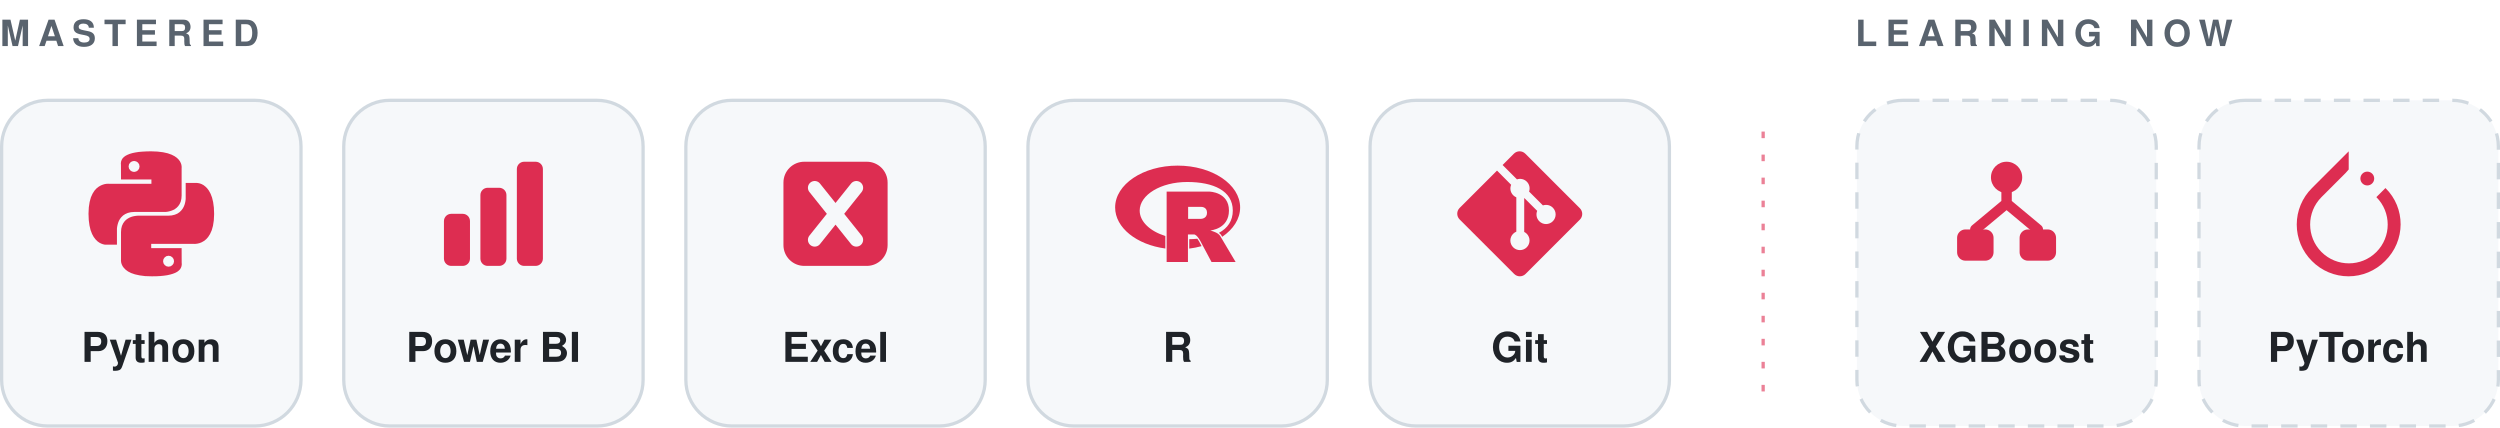
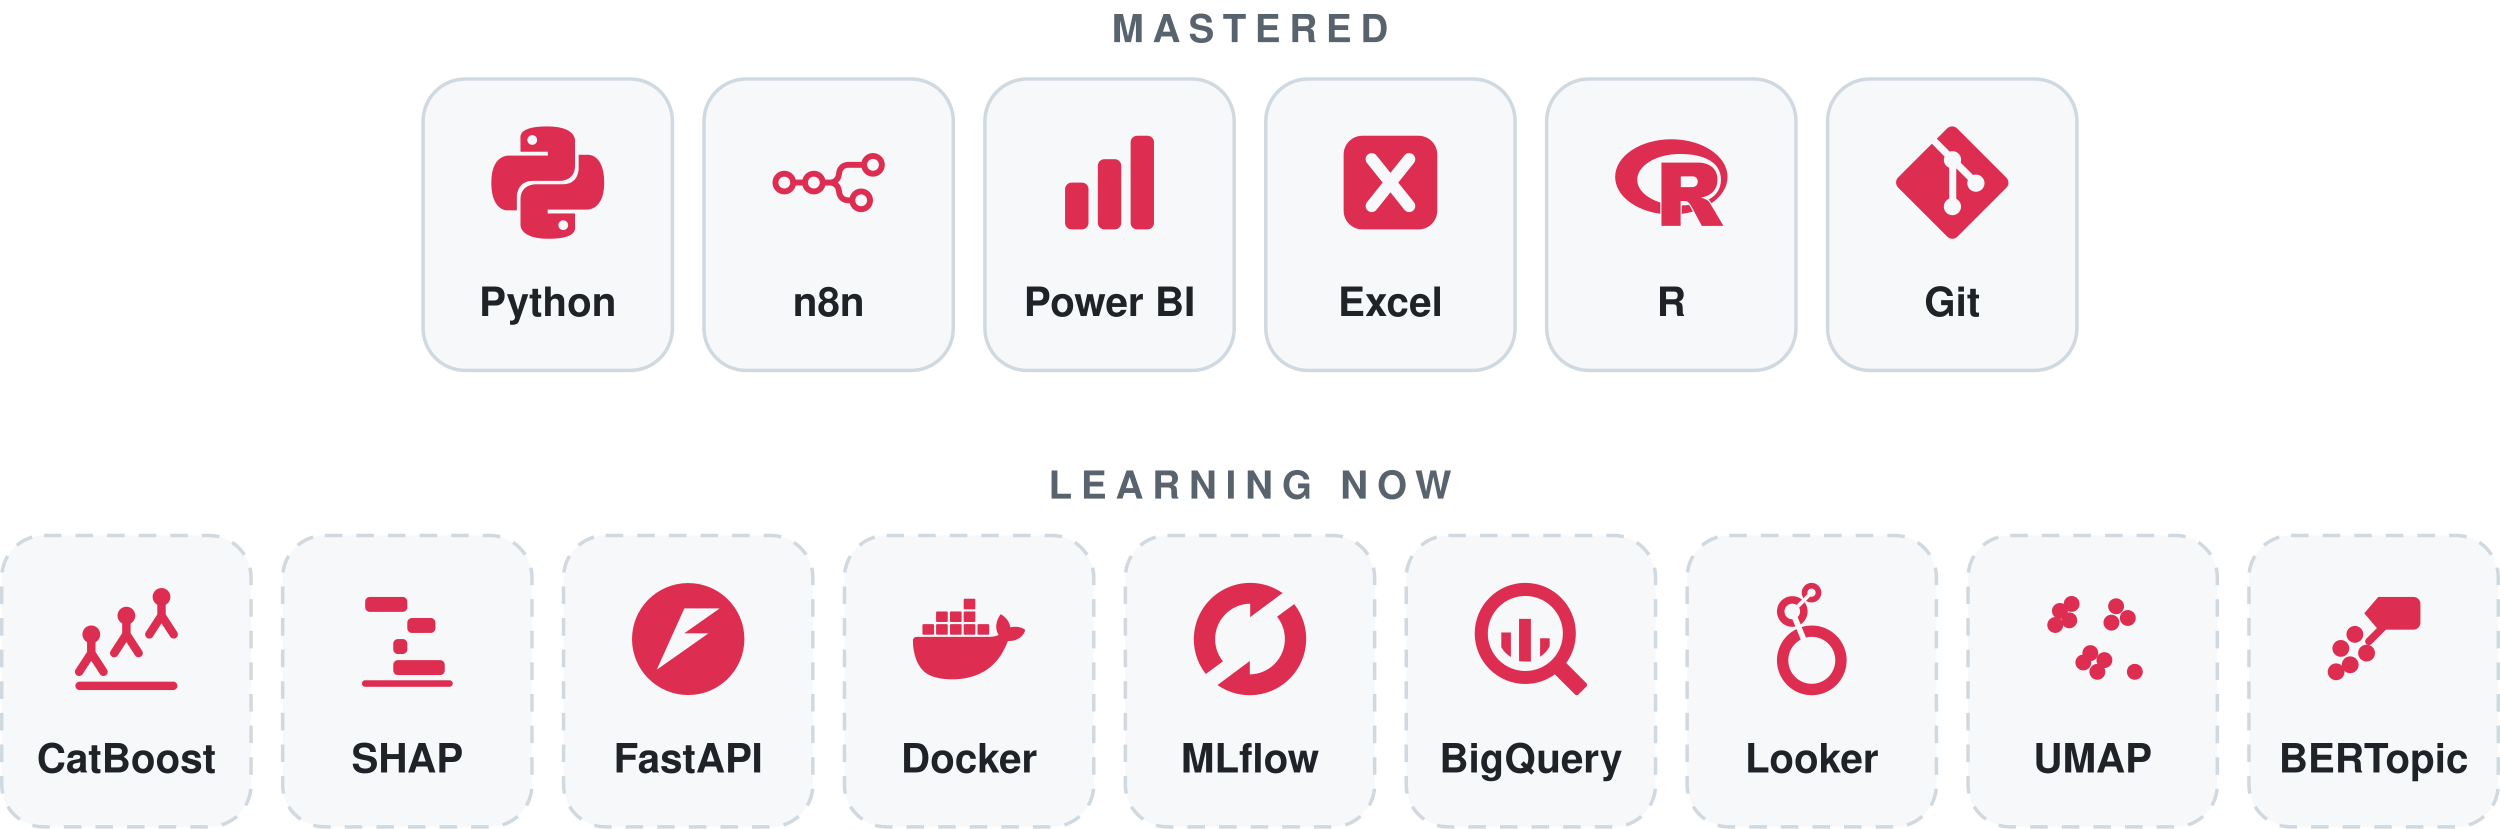
- <svg xmlns="http://www.w3.org/2000/svg" viewBox="0 0 760 130" width="760" height="130" role="img" aria-label="Mastered: Python, Power BI, Excel, R, Git. Learning now: XGBoost, PyTorch.">
+ <svg xmlns="http://www.w3.org/2000/svg" viewBox="0 0 712 236" width="712" height="236" role="img" aria-label="Mastered: Python, n8n, Power BI, Excel, R, Git. Learning now: CatBoost, SHAP, FastAPI, Docker, MLflow, BigQuery, Looker, UMAP, BERTopic.">
  <style>
.fg{fill:#1f2328}.mu{fill:#59636e}.ac{fill:#dd2d51}.acs{stroke:#dd2d51}
.cd{fill:#f6f8fa;stroke:#d1d9e0}.bgs{stroke:#f6f8fa}
@media(prefers-color-scheme:dark){
.fg{fill:#f0f6fc}.mu{fill:#9198a1}.ac{fill:#e04060}.acs{stroke:#e04060}
.cd{fill:#151b23;stroke:#30363d}.bgs{stroke:#151b23}}
</style>
-   <text class="mu" x="0" y="14" font-family="Montserrat, -apple-system, 'Segoe UI', Helvetica, Arial, sans-serif" font-size="11" font-weight="700" letter-spacing="2.5">MASTERED</text>
-   <rect class="cd" x="0.5" y="30.5" width="91" height="99" rx="14" />
-   <g transform="translate(27.0 46) scale(1.5833)">
+   <text class="mu" x="356.0" y="12" text-anchor="middle" font-family="Montserrat, -apple-system, 'Segoe UI', Helvetica, Arial, sans-serif" font-size="11" font-weight="700" letter-spacing="2.5">MASTERED</text>
+   <rect class="cd" x="120.5" y="22.5" width="71" height="83" rx="12" />
+   <g transform="translate(140.0 36) scale(1.3333)">
    <path class="ac" d="M14.25.18l.9.2.73.26.59.3.45.32.34.34.25.34.16.33.1.3.04.26.02.2-.01.13V8.5l-.05.63-.13.55-.21.46-.26.38-.3.31-.33.25-.35.19-.35.14-.33.1-.3.07-.26.04-.21.02H8.77l-.69.05-.59.14-.5.22-.41.27-.33.32-.27.35-.2.36-.15.37-.1.35-.07.32-.04.27-.02.21v3.06H3.17l-.21-.03-.28-.07-.32-.12-.35-.18-.36-.26-.36-.36-.35-.46-.32-.59-.28-.73-.21-.88-.14-1.05-.05-1.23.06-1.22.16-1.04.24-.87.32-.71.36-.57.4-.44.42-.33.42-.24.4-.16.36-.1.32-.05.24-.01h.16l.06.01h8.16v-.83H6.18l-.01-2.75-.02-.37.05-.34.11-.31.17-.28.25-.26.31-.23.38-.2.44-.18.51-.15.58-.12.64-.1.71-.06.77-.04.84-.02 1.27.05zm-6.3 1.98l-.23.33-.08.41.08.41.23.34.33.22.41.09.41-.09.33-.22.23-.34.08-.41-.08-.41-.23-.33-.33-.22-.41-.09-.41.09zm13.09 3.95l.28.06.32.12.35.18.36.27.36.35.35.47.32.59.28.73.21.88.14 1.04.05 1.23-.06 1.23-.16 1.04-.24.86-.32.71-.36.57-.4.45-.42.33-.42.24-.4.16-.36.09-.32.05-.24.02-.16-.01h-8.22v.82h5.84l.01 2.76.02.36-.05.34-.11.31-.17.29-.25.25-.31.24-.38.2-.44.17-.51.15-.58.13-.64.09-.71.07-.77.04-.84.01-1.27-.04-1.07-.14-.9-.2-.73-.25-.59-.3-.45-.33-.34-.34-.25-.34-.16-.33-.1-.3-.04-.25-.02-.2.01-.13v-5.34l.05-.64.13-.54.21-.46.26-.38.3-.32.33-.24.35-.2.35-.14.33-.1.3-.06.26-.04.21-.02.13-.01h5.84l.69-.05.59-.14.5-.21.41-.28.33-.32.27-.35.2-.36.15-.36.1-.35.07-.32.04-.28.02-.21V6.07h2.09l.14.01zm-6.47 14.25l-.23.33-.08.41.08.41.23.33.33.23.41.08.41-.08.33-.23.23-.33.08-.41-.08-.41-.23-.33-.33-.23-.41-.08-.41.08z" />
  </g>
-   <text class="fg" x="46.0" y="110" text-anchor="middle" font-family="Montserrat, -apple-system, 'Segoe UI', Helvetica, Arial, sans-serif" font-size="12.5" font-weight="600">Python</text>
-   <rect class="cd" x="104.5" y="30.5" width="91" height="99" rx="14" />
-   <g transform="translate(131.0 46) scale(1.5833)">
+   <text class="fg" x="156.0" y="90" text-anchor="middle" font-family="Montserrat, -apple-system, 'Segoe UI', Helvetica, Arial, sans-serif" font-size="11.5" font-weight="600">Python</text>
+   <rect class="cd" x="200.5" y="22.5" width="71" height="83" rx="12" />
+   <g transform="translate(220.0 36) scale(1.3333)">
+     <path class="ac" d="M21.474 5.684c-1.177 0-2.166.805-2.447 1.895h-2.896c-1.235 0-2.289.893-2.492 2.111l-.104.623a1.263 1.263 0 0 1-1.246 1.056H11.289c-.281-1.09-1.27-1.895-2.447-1.895s-2.166.805-2.447 1.895H4.973c-.281-1.09-1.27-1.895-2.447-1.895C1.131 9.474 0 10.605 0 12s1.131 2.526 2.526 2.526c1.177 0 2.166-.805 2.447-1.895h1.422c.28 1.09 1.27 1.895 2.447 1.895 1.177 0 2.166-.805 2.447-1.895h1.001a1.263 1.263 0 0 1 1.246 1.056l.104.623c.203 1.218 1.257 2.111 2.492 2.111h.369c.28 1.089 1.27 1.895 2.447 1.895 1.395 0 2.526-1.131 2.526-2.526s-1.131-2.526-2.526-2.526c-1.177 0-2.166.805-2.447 1.895h-.369a1.263 1.263 0 0 1-1.246-1.056l-.104-.623A2.52 2.52 0 0 0 13.961 12a2.52 2.52 0 0 0 .821-1.479l.104-.623a1.263 1.263 0 0 1 1.246-1.056h2.896c.281 1.09 1.27 1.895 2.447 1.895 1.395 0 2.526-1.131 2.526-2.526s-1.131-2.526-2.526-2.526m0 1.263a1.263 1.263 0 0 1 1.263 1.263 1.263 1.263 0 0 1-1.263 1.263 1.263 1.263 0 0 1-1.263-1.263 1.263 1.263 0 0 1 1.263-1.263M2.526 10.737A1.263 1.263 0 0 1 3.789 12a1.263 1.263 0 0 1-1.263 1.263A1.263 1.263 0 0 1 1.263 12a1.263 1.263 0 0 1 1.263-1.263m6.316 0A1.263 1.263 0 0 1 10.105 12a1.263 1.263 0 0 1-1.263 1.263A1.263 1.263 0 0 1 7.579 12a1.263 1.263 0 0 1 1.263-1.263m10.105 3.789a1.263 1.263 0 0 1 1.263 1.263 1.263 1.263 0 0 1-1.263 1.263 1.263 1.263 0 0 1-1.263-1.263 1.263 1.263 0 0 1 1.263-1.263" />
+   </g>
+   <text class="fg" x="236.0" y="90" text-anchor="middle" font-family="Montserrat, -apple-system, 'Segoe UI', Helvetica, Arial, sans-serif" font-size="11.5" font-weight="600">n8n</text>
+   <rect class="cd" x="280.5" y="22.5" width="71" height="83" rx="12" />
+   <g transform="translate(300.0 36) scale(1.3333)">
    <rect class="ac" x="2.5" y="12" width="5" height="10" rx="1.4" />
    <rect class="ac" x="9.5" y="7" width="5" height="15" rx="1.4" />
    <rect class="ac" x="16.5" y="2" width="5" height="20" rx="1.4" />
  </g>
-   <text class="fg" x="150.0" y="110" text-anchor="middle" font-family="Montserrat, -apple-system, 'Segoe UI', Helvetica, Arial, sans-serif" font-size="12.5" font-weight="600">Power BI</text>
-   <rect class="cd" x="208.5" y="30.5" width="91" height="99" rx="14" />
-   <g transform="translate(235.0 46) scale(1.5833)">
+   <text class="fg" x="316.0" y="90" text-anchor="middle" font-family="Montserrat, -apple-system, 'Segoe UI', Helvetica, Arial, sans-serif" font-size="11.5" font-weight="600">Power BI</text>
+   <rect class="cd" x="360.5" y="22.5" width="71" height="83" rx="12" />
+   <g transform="translate(380.0 36) scale(1.3333)">
    <rect class="ac" x="2" y="2" width="20" height="20" rx="4" />
    <path class="bgs" d="M8 7l8 10M16 7L8 17" stroke-width="2.6" stroke-linecap="round" fill="none" />
  </g>
-   <text class="fg" x="254.0" y="110" text-anchor="middle" font-family="Montserrat, -apple-system, 'Segoe UI', Helvetica, Arial, sans-serif" font-size="12.5" font-weight="600">Excel</text>
-   <rect class="cd" x="312.5" y="30.5" width="91" height="99" rx="14" />
-   <g transform="translate(339.0 46) scale(1.5833)">
+   <text class="fg" x="396.0" y="90" text-anchor="middle" font-family="Montserrat, -apple-system, 'Segoe UI', Helvetica, Arial, sans-serif" font-size="11.5" font-weight="600">Excel</text>
+   <rect class="cd" x="440.5" y="22.5" width="71" height="83" rx="12" />
+   <g transform="translate(460.0 36) scale(1.3333)">
    <path class="ac" d="M12 2.746c-6.627 0-12 3.599-12 8.037 0 3.897 4.144 7.144 9.64 7.88V16.26c-2.924-.915-4.925-2.755-4.925-4.877 0-3.035 4.084-5.494 9.12-5.494 5.038 0 8.757 1.683 8.757 5.494 0 1.976-.999 3.379-2.662 4.272.09.066.174.128.258.216.169.149.25.363.372.544 2.128-1.45 3.44-3.437 3.44-5.631 0-4.44-5.373-8.038-12-8.038zm-2.111 4.99v13.516l4.093-.002-.002-5.291h1.1c.225 0 .321.066.549.25.272.22.715.982.715.982l2.164 4.063 4.627-.002-2.864-4.826s-.086-.193-.265-.383a2.22 2.22 0 00-.582-.416c-.422-.214-1.149-.434-1.149-.434s3.578-.264 3.578-3.826c0-3.562-3.744-3.63-3.744-3.63zm4.127 2.93l2.478.002s1.149-.062 1.149 1.127c0 1.165-1.149 1.17-1.149 1.17h-2.478zm1.754 6.119c-.494.049-1.012.079-1.54.088v1.807a16.622 16.622 0 002.37-.473l-.471-.891s-.108-.183-.248-.394c-.039-.054-.08-.098-.111-.137z" />
  </g>
-   <text class="fg" x="358.0" y="110" text-anchor="middle" font-family="Montserrat, -apple-system, 'Segoe UI', Helvetica, Arial, sans-serif" font-size="12.5" font-weight="600">R</text>
-   <rect class="cd" x="416.5" y="30.5" width="91" height="99" rx="14" />
-   <g transform="translate(443.0 46) scale(1.5833)">
+   <text class="fg" x="476.0" y="90" text-anchor="middle" font-family="Montserrat, -apple-system, 'Segoe UI', Helvetica, Arial, sans-serif" font-size="11.5" font-weight="600">R</text>
+   <rect class="cd" x="520.5" y="22.5" width="71" height="83" rx="12" />
+   <g transform="translate(540.0 36) scale(1.3333)">
    <path class="ac" d="M23.546 10.93L13.067.452c-.604-.603-1.582-.603-2.188 0L8.708 2.627l2.76 2.76c.645-.215 1.379-.07 1.889.441.516.515.658 1.258.438 1.9l2.658 2.66c.645-.223 1.387-.078 1.9.435.721.72.721 1.884 0 2.604-.719.719-1.881.719-2.6 0-.539-.541-.674-1.337-.404-1.996L12.86 8.955v6.525c.176.086.342.203.488.348.713.721.713 1.883 0 2.6-.719.721-1.889.721-2.609 0-.719-.719-.719-1.879 0-2.598.182-.18.387-.316.605-.406V8.835c-.217-.091-.424-.222-.6-.401-.545-.545-.676-1.342-.396-2.009L7.636 3.7.45 10.881c-.6.605-.6 1.584 0 2.189l10.48 10.477c.604.604 1.582.604 2.186 0l10.43-10.43c.605-.603.605-1.582 0-2.187" />
  </g>
-   <text class="fg" x="462.0" y="110" text-anchor="middle" font-family="Montserrat, -apple-system, 'Segoe UI', Helvetica, Arial, sans-serif" font-size="12.5" font-weight="600">Git</text>
-   <line class="acs" x1="536.0" y1="40" x2="536.0" y2="120" stroke-width="1" stroke-dasharray="2 5" opacity=".6" />
-   <text class="mu" x="564" y="14" font-family="Montserrat, -apple-system, 'Segoe UI', Helvetica, Arial, sans-serif" font-size="11" font-weight="700" letter-spacing="2.5">LEARNING NOW</text>
-   <rect class="cd" x="564.5" y="30.5" width="91" height="99" rx="14" stroke-dasharray="5 4" />
-   <g transform="translate(591.0 46) scale(1.5833)">
-     <path class="acs" d="M12 6v4M12 10L6 15M12 10l6 5" fill="none" stroke-width="2" stroke-linecap="round" />
-     <circle class="ac" cx="12" cy="5" r="3" />
-     <rect class="ac" x="2.5" y="15" width="7" height="6" rx="1.6" />
-     <rect class="ac" x="14.5" y="15" width="7" height="6" rx="1.6" />
+   <text class="fg" x="556.0" y="90" text-anchor="middle" font-family="Montserrat, -apple-system, 'Segoe UI', Helvetica, Arial, sans-serif" font-size="11.5" font-weight="600">Git</text>
+   <text class="mu" x="356.0" y="142" text-anchor="middle" font-family="Montserrat, -apple-system, 'Segoe UI', Helvetica, Arial, sans-serif" font-size="11" font-weight="700" letter-spacing="2.5">LEARNING NOW</text>
+   <rect class="cd" x="0.5" y="152.5" width="71" height="83" rx="12" stroke-dasharray="5 4" />
+   <g transform="translate(20.0 166) scale(1.3333)">
+     <path class="acs" d="M4.5 11v4M4.5 15l-2.6 4M4.5 15l2.6 4" fill="none" stroke-width="1.8" stroke-linecap="round" />
+     <circle class="ac" cx="4.5" cy="11" r="1.9" />
+     <path class="acs" d="M12 7v4M12 11l-2.6 4M12 11l2.6 4" fill="none" stroke-width="1.8" stroke-linecap="round" />
+     <circle class="ac" cx="12" cy="7" r="1.9" />
+     <path class="acs" d="M19.5 3v4M19.5 7l-2.6 4M19.5 7l2.6 4" fill="none" stroke-width="1.8" stroke-linecap="round" />
+     <circle class="ac" cx="19.5" cy="3" r="1.9" />
+     <path class="acs" d="M2 22h20" stroke-width="1.8" stroke-linecap="round" />
  </g>
-   <text class="fg" x="610.0" y="110" text-anchor="middle" font-family="Montserrat, -apple-system, 'Segoe UI', Helvetica, Arial, sans-serif" font-size="12.5" font-weight="600">XGBoost</text>
-   <rect class="cd" x="668.5" y="30.5" width="91" height="99" rx="14" stroke-dasharray="5 4" />
-   <g transform="translate(695.0 46) scale(1.5833)">
-     <path class="ac" d="M12.005 0L4.952 7.053a9.865 9.865 0 000 14.022 9.866 9.866 0 0014.022 0c3.984-3.9 3.986-10.205.085-14.023l-1.744 1.743c2.904 2.905 2.904 7.634 0 10.538s-7.634 2.904-10.538 0-2.904-7.634 0-10.538l4.647-4.646.582-.665zm3.568 3.899a1.327 1.327 0 00-1.327 1.327 1.327 1.327 0 001.327 1.328A1.327 1.327 0 0016.9 5.226 1.327 1.327 0 0015.573 3.9z" />
+   <text class="fg" x="36.0" y="220" text-anchor="middle" font-family="Montserrat, -apple-system, 'Segoe UI', Helvetica, Arial, sans-serif" font-size="11.5" font-weight="600">CatBoost</text>
+   <rect class="cd" x="80.5" y="152.5" width="71" height="83" rx="12" stroke-dasharray="5 4" />
+   <g transform="translate(100.0 166) scale(1.3333)">
+     <rect class="ac" x="3" y="3" width="9" height="3.2" rx="1" />
+     <rect class="ac" x="12" y="7.5" width="6" height="3.2" rx="1" />
+     <rect class="ac" x="9" y="12" width="3" height="3.2" rx="1" />
+     <rect class="ac" x="9" y="16.5" width="11" height="3.2" rx="1" />
+     <path class="acs" d="M3 21.5h18" stroke-width="1.4" stroke-linecap="round" />
  </g>
-   <text class="fg" x="714.0" y="110" text-anchor="middle" font-family="Montserrat, -apple-system, 'Segoe UI', Helvetica, Arial, sans-serif" font-size="12.5" font-weight="600">PyTorch</text>
+   <text class="fg" x="116.0" y="220" text-anchor="middle" font-family="Montserrat, -apple-system, 'Segoe UI', Helvetica, Arial, sans-serif" font-size="11.5" font-weight="600">SHAP</text>
+   <rect class="cd" x="160.5" y="152.5" width="71" height="83" rx="12" stroke-dasharray="5 4" />
+   <g transform="translate(180.0 166) scale(1.3333)">
+     <path class="ac" d="M12 .039C5.373.038 0 5.393 0 11.999c-.001 6.607 5.372 11.963 12 11.963 6.628 0 12.001-5.356 12-11.963-0-6.606-5.373-11.96-12-11.96m-.829 5.415h7.55l-7.58 5.328h5.183L5.279 18.544q2.947-6.544 5.892-13.09" />
+   </g>
+   <text class="fg" x="196.0" y="220" text-anchor="middle" font-family="Montserrat, -apple-system, 'Segoe UI', Helvetica, Arial, sans-serif" font-size="11.5" font-weight="600">FastAPI</text>
+   <rect class="cd" x="240.5" y="152.5" width="71" height="83" rx="12" stroke-dasharray="5 4" />
+   <g transform="translate(260.0 166) scale(1.3333)">
+     <path class="ac" d="M13.983 11.078h2.119a.186.186 0 00.186-.185V9.006a.186.186 0 00-.186-.186h-2.119a.185.185 0 00-.185.185v1.888c0 .102.083.185.185.185m-2.954-5.43h2.118a.186.186 0 00.186-.186V3.574a.186.186 0 00-.186-.185h-2.118a.185.185 0 00-.185.185v1.888c0 .102.082.185.185.185m0 2.716h2.118a.187.187 0 00.186-.186V6.29a.186.186 0 00-.186-.185h-2.118a.185.185 0 00-.185.185v1.887c0 .102.082.185.185.186m-2.93 0h2.12a.186.186 0 00.184-.186V6.29a.185.185 0 00-.185-.185H8.1a.185.185 0 00-.185.185v1.887c0 .102.083.185.185.186m-2.964 0h2.119a.186.186 0 00.185-.186V6.29a.185.185 0 00-.185-.185H5.136a.186.186 0 00-.186.185v1.887c0 .102.084.185.186.186m5.893 2.715h2.118a.186.186 0 00.186-.185V9.006a.186.186 0 00-.186-.186h-2.118a.185.185 0 00-.185.185v1.888c0 .102.082.185.185.185m-2.93 0h2.12a.185.185 0 00.184-.185V9.006a.185.185 0 00-.184-.186h-2.12a.185.185 0 00-.184.185v1.888c0 .102.083.185.185.185m-2.964 0h2.119a.185.185 0 00.185-.185V9.006a.185.185 0 00-.184-.186h-2.12a.186.186 0 00-.186.186v1.887c0 .102.084.185.186.185m-2.92 0h2.12a.185.185 0 00.184-.185V9.006a.185.185 0 00-.184-.186h-2.12a.185.185 0 00-.184.185v1.888c0 .102.082.185.185.185M23.763 9.89c-.065-.051-.672-.51-1.954-.51-.338.001-.676.03-1.01.087-.248-1.7-1.653-2.53-1.716-2.566l-.344-.199-.226.327c-.284.438-.49.922-.612 1.43-.23.97-.09 1.882.403 2.661-.595.332-1.55.413-1.744.42H.751a.751.751 0 00-.75.748 11.376 11.376 0 00.692 4.062c.545 1.428 1.355 2.48 2.41 3.124 1.18.723 3.1 1.137 5.275 1.137.983.003 1.963-.086 2.93-.266a12.248 12.248 0 003.823-1.389c.98-.567 1.86-1.288 2.61-2.136 1.252-1.418 1.998-2.997 2.553-4.4h.221c1.372 0 2.215-.549 2.68-1.009.309-.293.55-.65.707-1.046l.098-.288Z" />
+   </g>
+   <text class="fg" x="276.0" y="220" text-anchor="middle" font-family="Montserrat, -apple-system, 'Segoe UI', Helvetica, Arial, sans-serif" font-size="11.5" font-weight="600">Docker</text>
+   <rect class="cd" x="320.5" y="152.5" width="71" height="83" rx="12" stroke-dasharray="5 4" />
+   <g transform="translate(340.0 166) scale(1.3333)">
+     <path class="ac" d="M11.883.002a12.044 12.044 0 0 0-9.326 19.463l3.668-2.694A7.573 7.573 0 0 1 12.043 4.45v2.867l6.908-5.14A12.012 12.012 0 0 0 11.883.002zm9.562 4.533L17.777 7.23a7.573 7.573 0 0 1-5.818 12.322v-2.867l-6.908 5.14a12.046 12.046 0 0 0 16.394-17.29z" />
+   </g>
+   <text class="fg" x="356.0" y="220" text-anchor="middle" font-family="Montserrat, -apple-system, 'Segoe UI', Helvetica, Arial, sans-serif" font-size="11.5" font-weight="600">MLflow</text>
+   <rect class="cd" x="400.5" y="152.5" width="71" height="83" rx="12" stroke-dasharray="5 4" />
+   <g transform="translate(420.0 166) scale(1.3333)">
+     <path class="ac" d="M5.676 10.595h2.052v5.244a5.892 5.892 0 0 1-2.052-2.088v-3.156zm18.179 10.836a.504.504 0 0 1 0 .708l-1.716 1.716a.504.504 0 0 1-.708 0l-4.248-4.248a.206.206 0 0 1-.007-.007c-.02-.02-.028-.045-.043-.066a10.736 10.736 0 0 1-6.334 2.065C4.835 21.599 0 16.764 0 10.799S4.835 0 10.8 0s10.799 4.835 10.799 10.8c0 2.369-.772 4.553-2.066 6.333.025.017.052.028.074.05l4.248 4.248zm-5.028-10.632a8.015 8.015 0 1 0-8.028 8.028h.024a8.016 8.016 0 0 0 8.004-8.028zm-4.86 4.98a6.002 6.002 0 0 0 2.04-2.184v-1.764h-2.04v3.948zm-4.5.948c.442.057.887.08 1.332.072.4.025.8.025 1.2 0V7.692H9.468v9.035z" />
+   </g>
+   <text class="fg" x="436.0" y="220" text-anchor="middle" font-family="Montserrat, -apple-system, 'Segoe UI', Helvetica, Arial, sans-serif" font-size="11.5" font-weight="600">BigQuery</text>
+   <rect class="cd" x="480.5" y="152.5" width="71" height="83" rx="12" stroke-dasharray="5 4" />
+   <g transform="translate(500.0 166) scale(1.3333)">
+     <path class="ac" d="M11.947 0c-1.16.002-2.098.944-2.096 2.104a2.1 2.1 0 00.356 1.166l.895-.896a.884.884 0 11.565.564l-.895.895c.959.648 2.262.395 2.91-.564.648-.959.395-2.262-.564-2.91A2.096 2.096 0 0011.947 0zm-.835 6.113a3.263 3.263 0 00-.653-1.965l-1.164 1.162a1.667 1.667 0 01-.318 2.012l.632 1.545a3.282 3.282 0 001.503-2.754zm-3.25 1.666h-.03c-.922.001-1.67-.746-1.671-1.667-.001-.922.745-1.67 1.667-1.671a1.669 1.669 0 01.919.275l1.152-1.152c-1.407-1.141-3.472-.926-4.614.481s-.926 3.472.481 4.614a3.28 3.28 0 002.728.665l-.633-1.544v-.001zm4.128 1.336c-.728 0-1.452.106-2.15.315l.922 2.252c2.687-.682 5.418.944 6.1 3.631.682 2.687-.944 5.418-3.631 6.1s-5.418-.944-6.1-3.631c-.568-2.239.466-4.577 2.504-5.664l-.91-2.245c-3.691 1.808-5.217 6.266-3.409 9.957l.001.001c1.808 3.691 6.266 5.217 9.957 3.409l.001-.001c3.691-1.807 5.219-6.264 3.412-9.956a7.442 7.442 0 00-6.686-4.17h-.008l-.001.001z" />
+   </g>
+   <text class="fg" x="516.0" y="220" text-anchor="middle" font-family="Montserrat, -apple-system, 'Segoe UI', Helvetica, Arial, sans-serif" font-size="11.5" font-weight="600">Looker</text>
+   <rect class="cd" x="560.5" y="152.5" width="71" height="83" rx="12" stroke-dasharray="5 4" />
+   <g transform="translate(580.0 166) scale(1.3333)">
+     <circle class="ac" cx="5" cy="6" r="1.7" />
+     <circle class="ac" cx="7.5" cy="4.5" r="1.7" />
+     <circle class="ac" cx="4" cy="9" r="1.7" />
+     <circle class="ac" cx="7" cy="8" r="1.7" />
+     <circle class="ac" cx="17" cy="5" r="1.7" />
+     <circle class="ac" cx="19.5" cy="7.5" r="1.7" />
+     <circle class="ac" cx="16" cy="8.5" r="1.7" />
+     <circle class="ac" cx="10" cy="17" r="1.7" />
+     <circle class="ac" cx="13" cy="19" r="1.7" />
+     <circle class="ac" cx="11.5" cy="15" r="1.7" />
+     <circle class="ac" cx="14.5" cy="16.5" r="1.7" />
+     <circle class="ac" cx="21" cy="19" r="1.7" />
+   </g>
+   <text class="fg" x="596.0" y="220" text-anchor="middle" font-family="Montserrat, -apple-system, 'Segoe UI', Helvetica, Arial, sans-serif" font-size="11.5" font-weight="600">UMAP</text>
+   <rect class="cd" x="640.5" y="152.5" width="71" height="83" rx="12" stroke-dasharray="5 4" />
+   <g transform="translate(660.0 166) scale(1.3333)">
+     <circle class="ac" cx="5" cy="14" r="1.8" />
+     <circle class="ac" cx="8" cy="11" r="1.8" />
+     <circle class="ac" cx="7" cy="17.5" r="1.8" />
+     <circle class="ac" cx="10.5" cy="15" r="1.8" />
+     <circle class="ac" cx="4" cy="19" r="1.8" />
+     <path class="ac" d="M13 3h7.5a1.5 1.5 0 0 1 1.5 1.5v4a1.5 1.5 0 0 1-1.5 1.5H13l-3-3.5z" />
+     <path class="acs" d="M11 12.5l3-3" stroke-width="1.6" stroke-linecap="round" />
+   </g>
+   <text class="fg" x="676.0" y="220" text-anchor="middle" font-family="Montserrat, -apple-system, 'Segoe UI', Helvetica, Arial, sans-serif" font-size="11.5" font-weight="600">BERTopic</text>
</svg>
